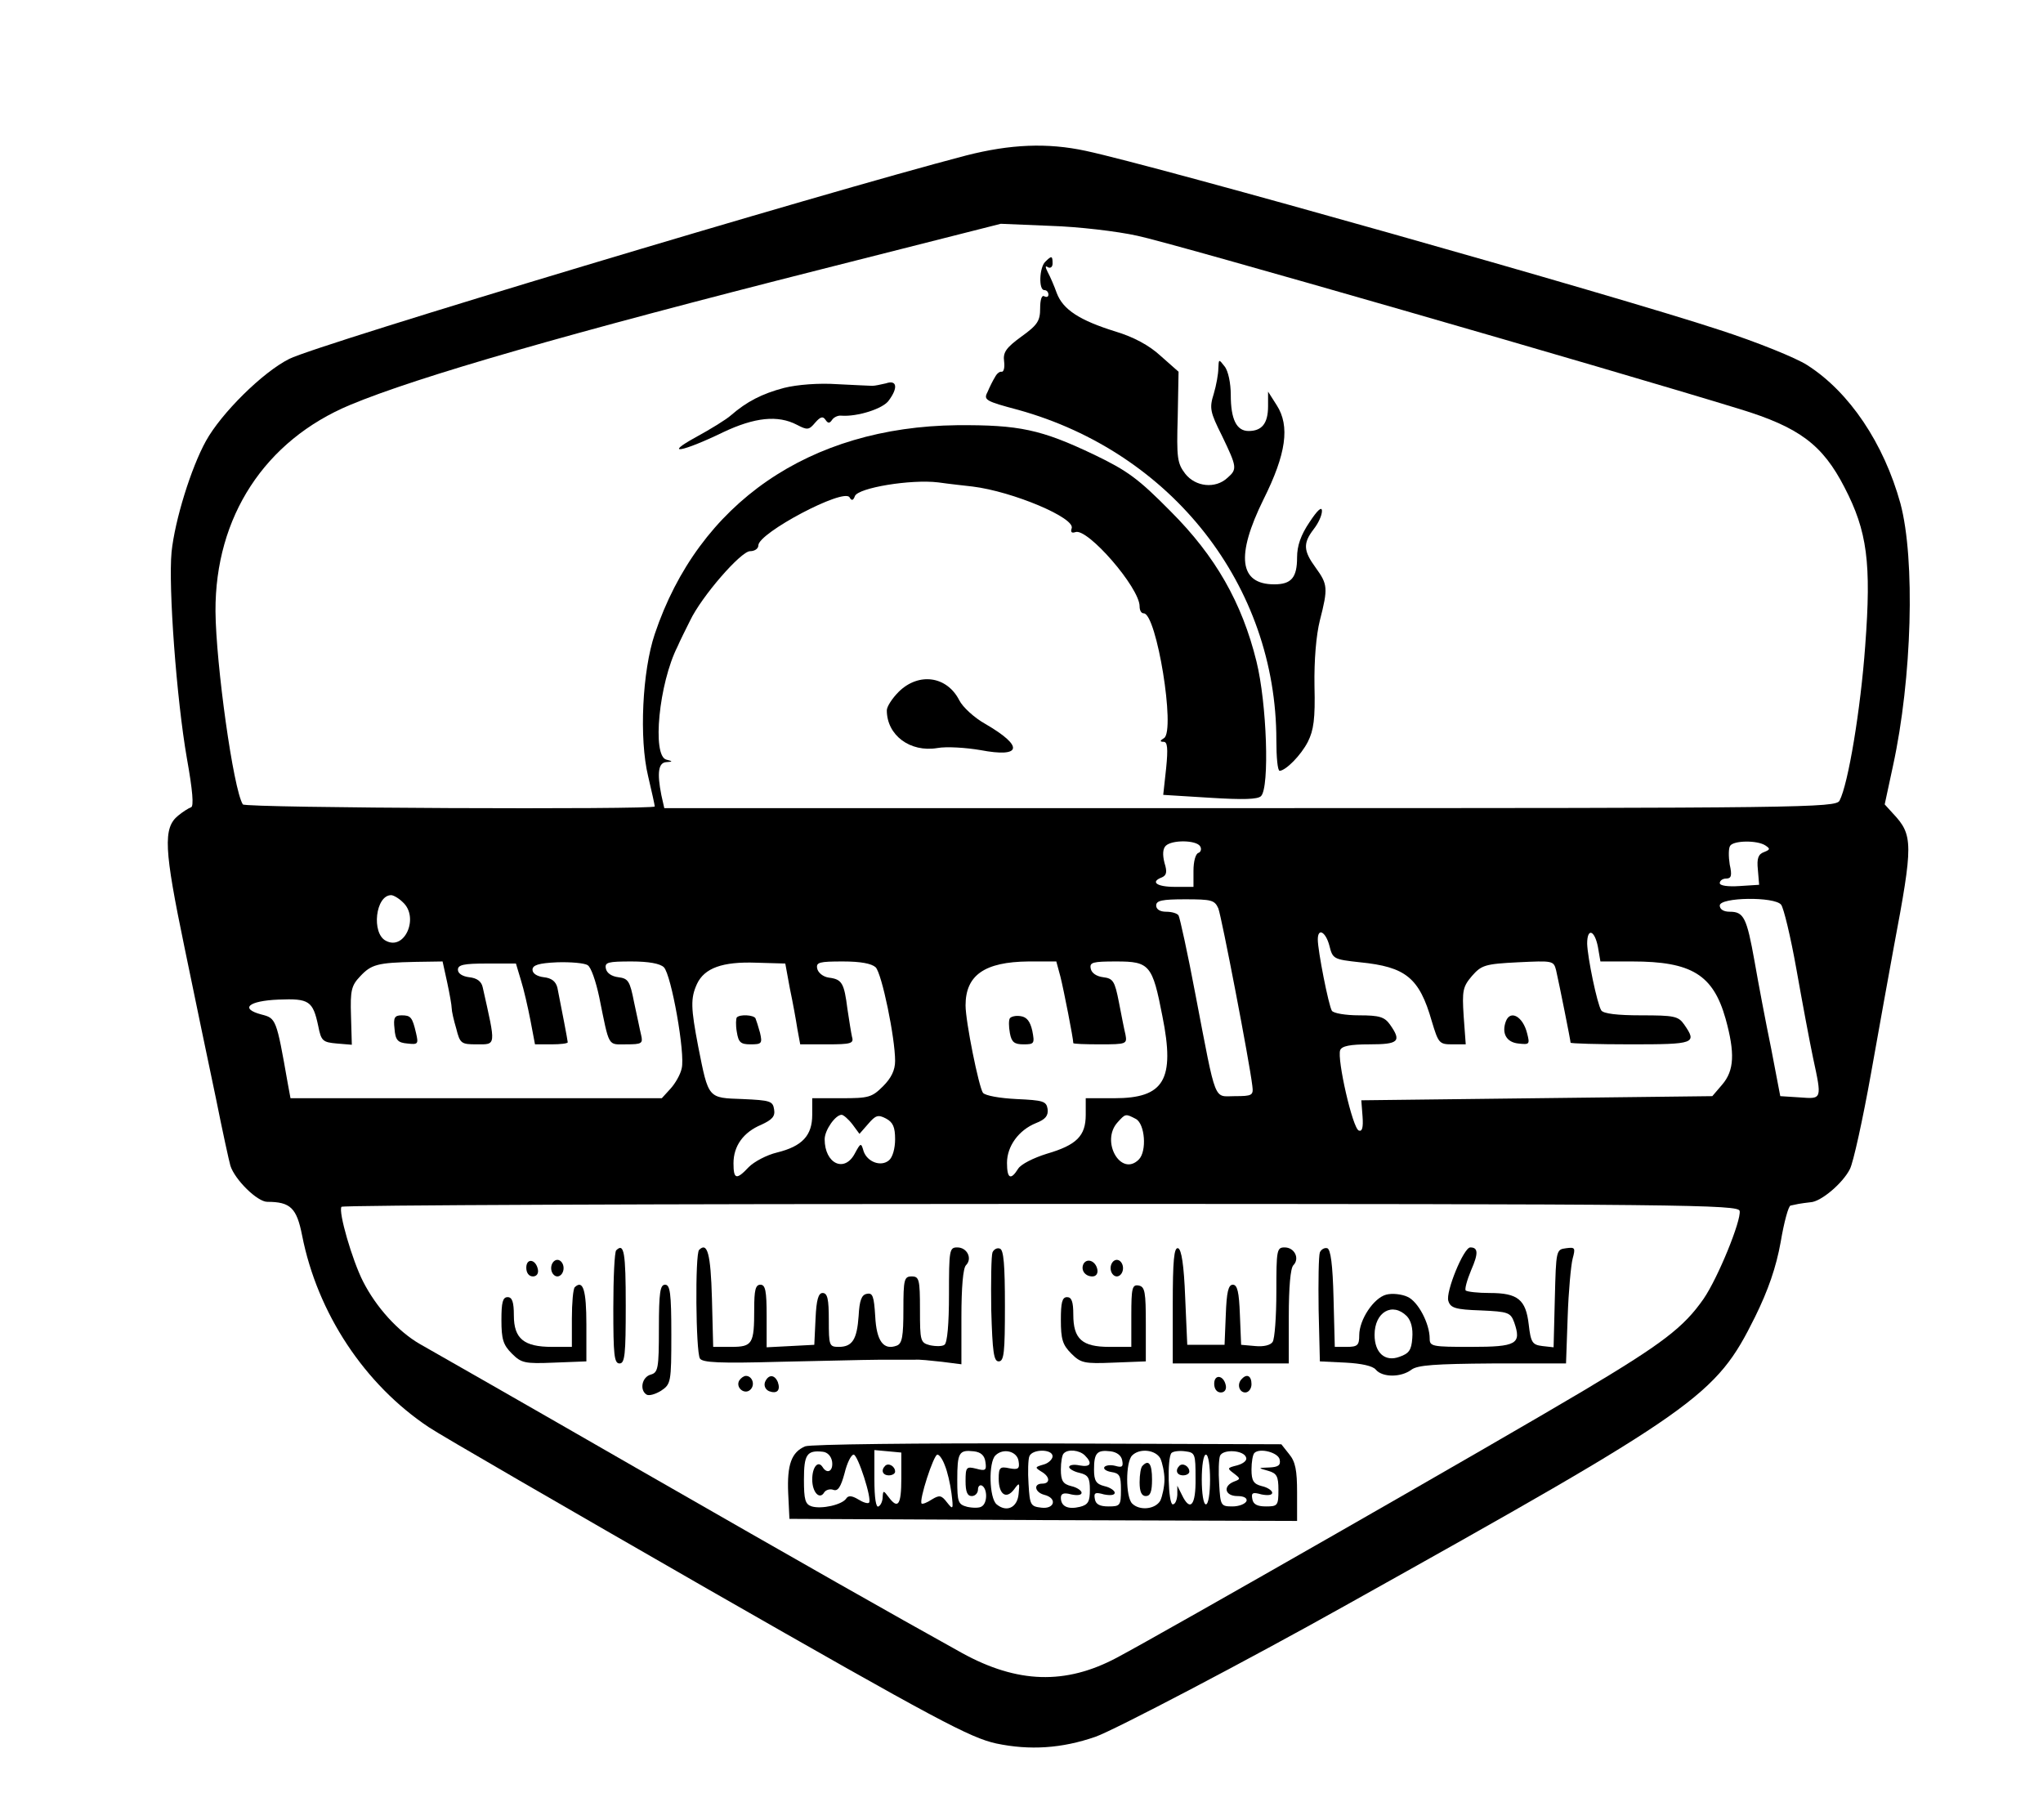
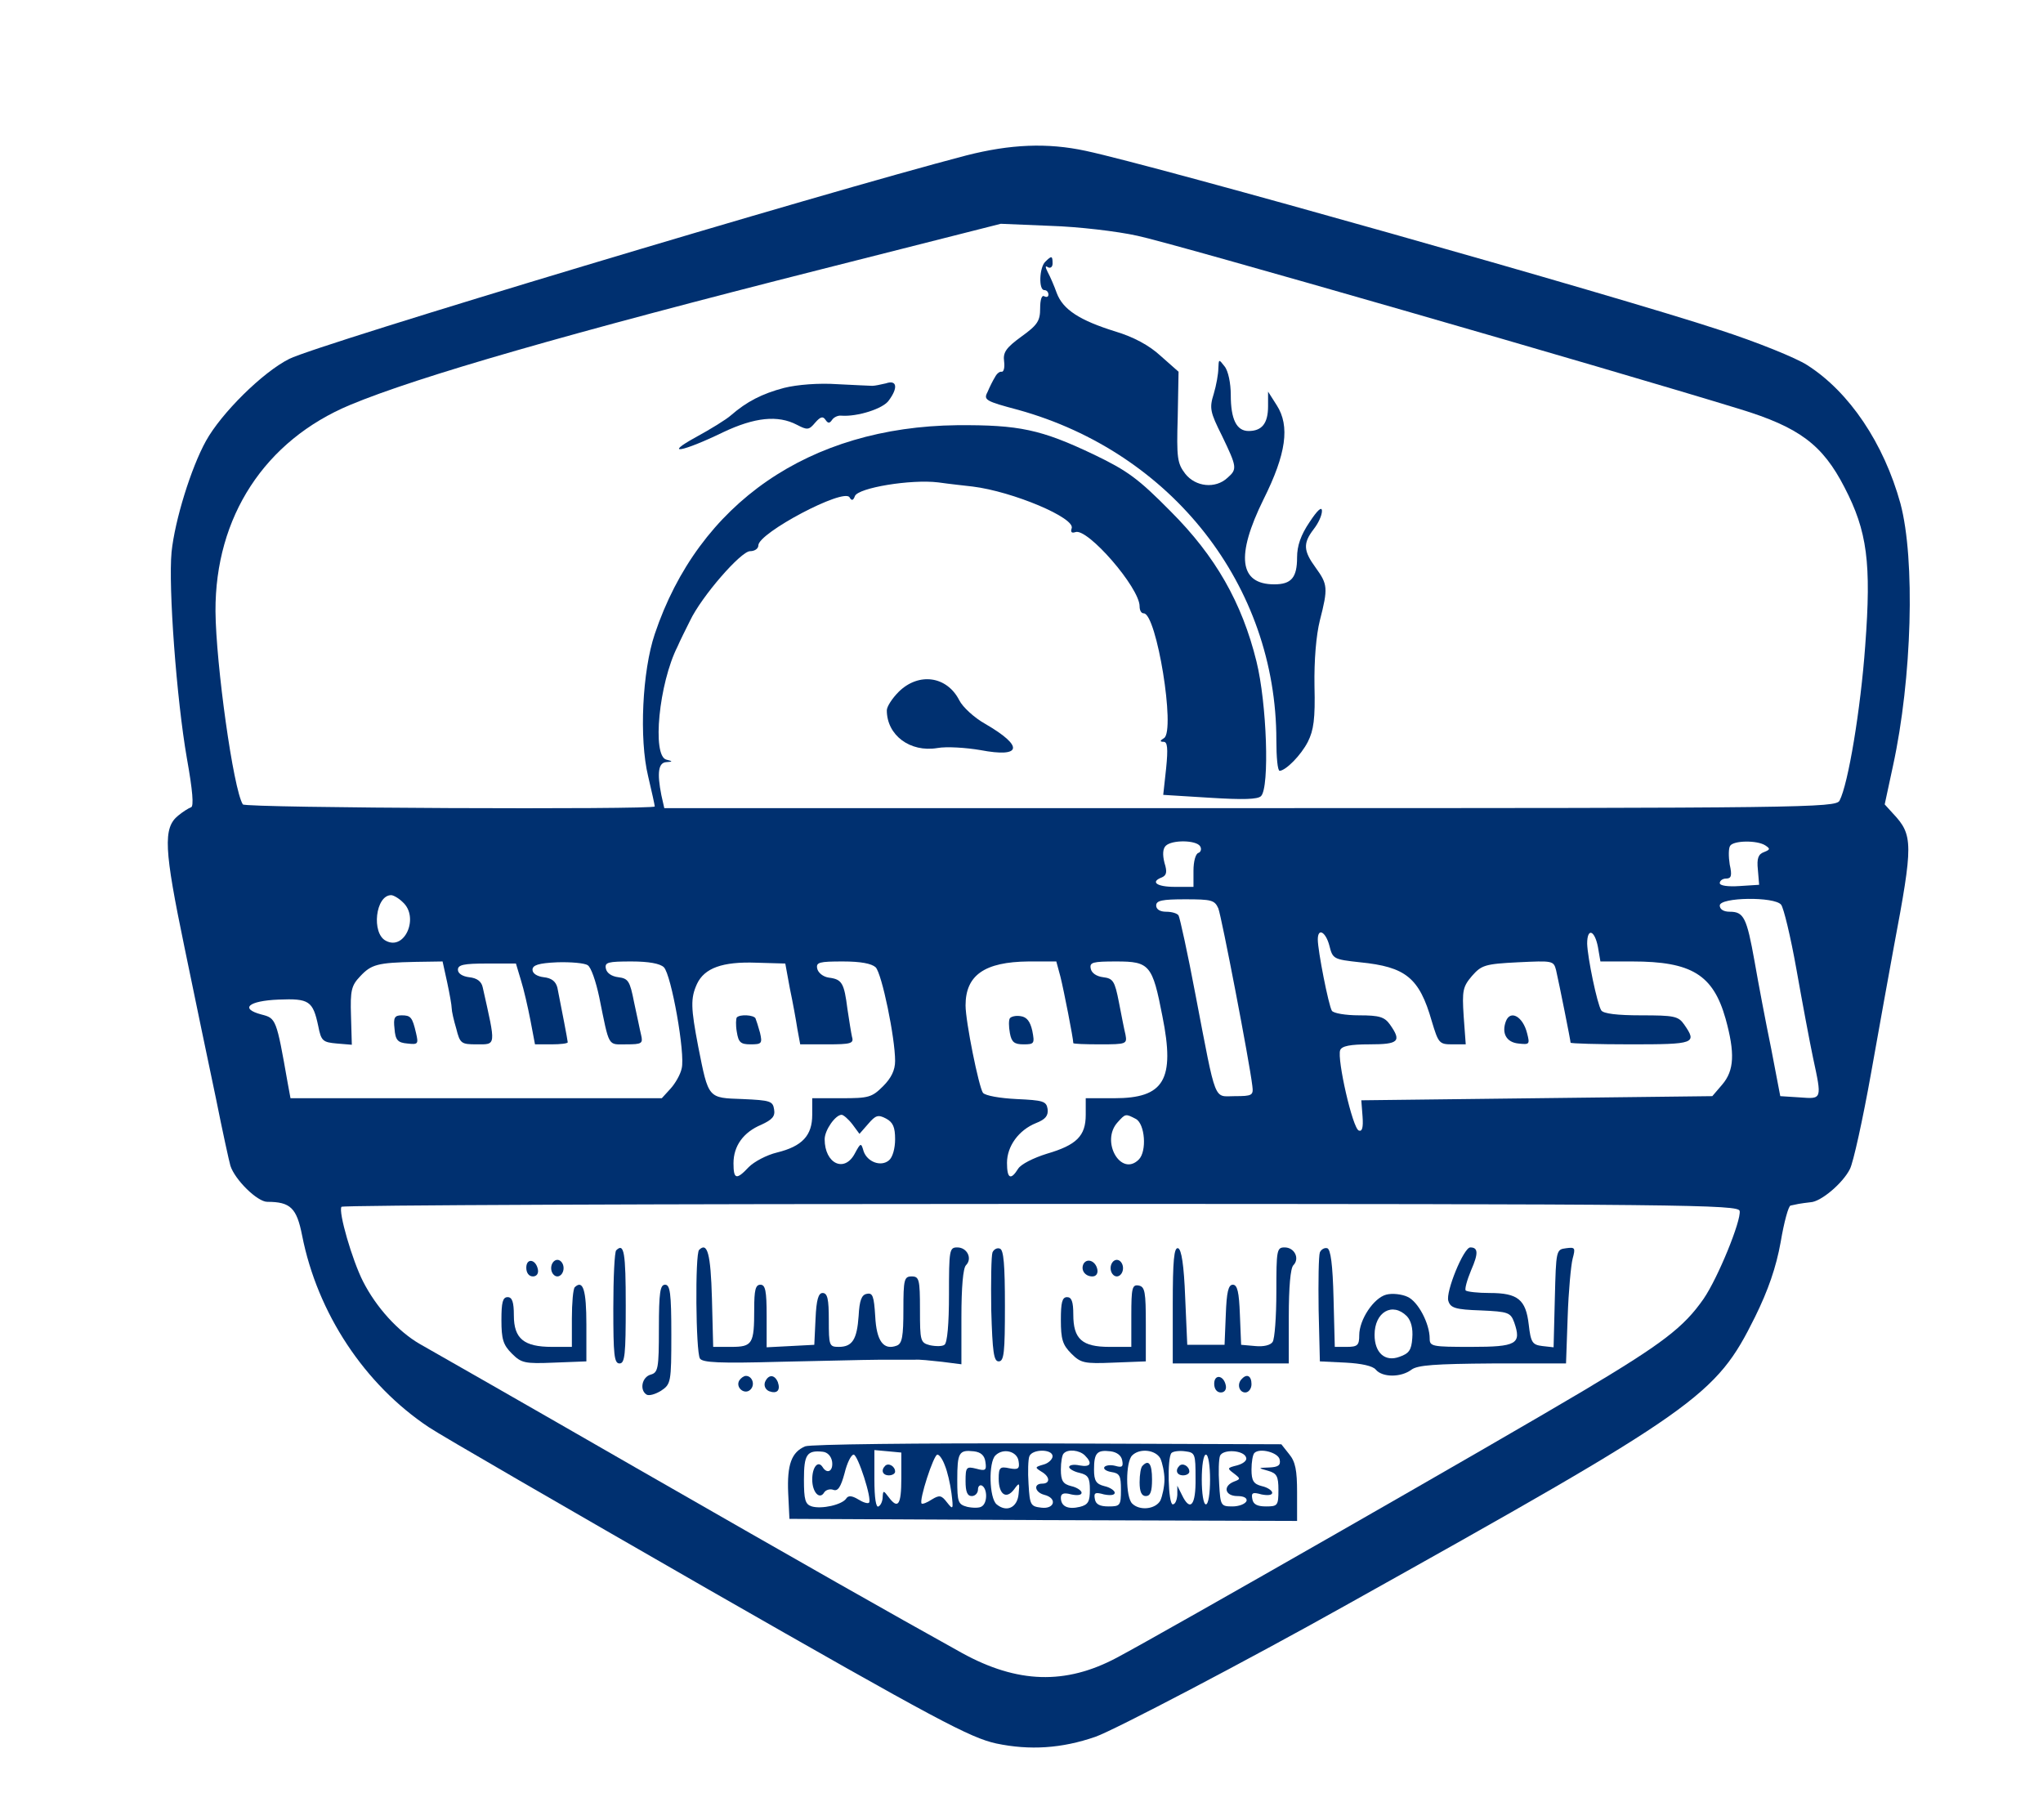
<svg xmlns="http://www.w3.org/2000/svg" version="1.0" width="493pt" height="439pt" viewBox="0 0 493 439" preserveAspectRatio="xMidYMid meet">
-   <g transform="translate(0,439) scale(0.1,-0.1)" fill="#000000" stroke="none">
+   <g transform="translate(0,439) scale(0.1,-0.1)" fill="#003070" stroke="none">
    <path d="M2332 4015 c-349 -91 -1565 -456 -1634 -491 -64 -32 -164 -131 -201 -198 -36 -65 -75 -191 -83 -268 -8 -84 12 -355 37 -498 14 -78 17 -116 10 -118 -6 -2 -20 -11 -31 -20 -37 -30 -34 -81 15 -317 25 -121 59 -285 76 -365 16 -80 32 -153 35 -163 11 -34 65 -87 89 -87 56 0 71 -15 84 -81 37 -188 151 -360 306 -463 28 -19 331 -194 674 -391 554 -317 632 -358 695 -372 81 -17 158 -12 239 16 44 15 370 186 602 316 856 478 895 506 990 697 32 65 51 120 62 181 8 48 19 88 24 88 5 1 14 3 19 4 6 1 19 3 29 4 25 1 78 46 95 80 8 15 31 119 51 231 20 113 45 250 55 305 47 249 47 270 -2 322 l-20 22 20 93 c46 211 54 498 18 633 -40 145 -123 269 -225 334 -26 17 -122 56 -212 85 -248 82 -1360 396 -1529 432 -93 20 -182 16 -288 -11z m413 -194 c79 -16 1144 -323 1453 -418 144 -44 200 -86 253 -189 55 -106 65 -182 50 -382 -11 -153 -41 -334 -62 -374 -9 -17 -87 -18 -1423 -18 l-1413 0 -7 31 c-11 55 -7 79 12 80 16 1 16 2 0 6 -35 9 -18 184 27 273 6 14 20 42 30 62 28 59 123 168 145 168 11 0 20 6 20 14 0 30 206 139 220 116 5 -9 9 -8 13 3 8 20 135 41 201 33 28 -4 66 -8 83 -10 97 -12 249 -76 239 -101 -3 -9 0 -12 9 -9 29 11 155 -134 155 -179 0 -10 4 -17 10 -17 31 0 77 -283 49 -301 -10 -6 -11 -9 -1 -9 9 0 11 -15 6 -64 l-7 -64 113 -7 c80 -5 115 -4 123 4 21 21 14 224 -11 325 -35 142 -99 254 -207 362 -78 79 -104 98 -185 137 -128 61 -181 72 -330 71 -357 -4 -624 -188 -730 -504 -30 -89 -38 -252 -16 -343 9 -38 16 -70 16 -73 0 -8 -989 -4 -994 5 -23 36 -65 339 -66 466 -1 228 119 412 325 498 163 68 528 173 1140 328 l430 109 120 -5 c66 -2 161 -13 210 -24z m151 -1473 c4 -6 2 -14 -4 -16 -7 -2 -12 -21 -12 -43 l0 -39 -45 0 c-44 0 -60 12 -31 23 11 5 13 13 6 35 -5 20 -4 34 3 41 15 15 74 14 83 -1z m1364 2 c12 -8 12 -10 -3 -16 -14 -5 -18 -15 -15 -43 l3 -36 -47 -3 c-29 -2 -48 1 -48 7 0 6 7 11 15 11 13 0 15 7 9 34 -3 19 -3 39 1 45 8 13 65 14 85 1z m-3288 -137 c40 -36 5 -118 -41 -93 -35 18 -25 110 13 110 5 0 18 -7 28 -17z m1968 -15 c8 -21 75 -369 82 -428 3 -23 0 -25 -42 -25 -52 0 -44 -22 -95 244 -19 101 -38 187 -41 192 -3 5 -16 9 -30 9 -15 0 -24 6 -24 15 0 12 14 15 70 15 64 0 71 -2 80 -22z m1358 9 c6 -7 23 -77 37 -156 14 -79 32 -175 40 -213 22 -102 22 -100 -32 -96 l-47 3 -22 115 c-13 63 -31 158 -40 210 -19 106 -26 120 -60 120 -15 0 -24 6 -24 15 0 20 132 22 148 2z m-1090 -99 c8 -32 10 -33 74 -40 110 -11 143 -37 173 -142 16 -53 18 -56 49 -56 l33 0 -5 68 c-4 62 -2 71 20 97 23 26 31 29 111 33 84 4 86 4 92 -19 8 -35 35 -170 35 -175 0 -2 65 -4 145 -4 155 0 161 2 129 48 -14 20 -24 22 -104 22 -57 0 -91 4 -96 12 -10 16 -33 127 -34 161 0 39 18 33 26 -8 l6 -35 77 0 c143 0 195 -32 225 -138 23 -83 21 -125 -8 -159 l-24 -28 -424 -5 -423 -5 3 -39 c2 -27 -1 -37 -9 -34 -15 5 -53 173 -45 194 4 10 24 14 71 14 70 0 78 7 49 48 -13 18 -25 22 -74 22 -33 0 -62 5 -66 11 -8 13 -34 145 -34 172 0 29 19 19 28 -15z m-2129 -88 c6 -28 11 -56 11 -63 0 -7 5 -29 11 -49 9 -36 12 -38 49 -38 48 0 47 -6 15 137 -3 15 -14 23 -33 25 -16 2 -27 9 -27 18 0 12 14 15 70 15 l70 0 12 -40 c7 -22 17 -66 23 -97 l11 -58 40 0 c21 0 39 2 39 5 0 4 -15 82 -25 132 -4 15 -14 23 -33 25 -16 2 -27 9 -27 18 0 11 14 16 60 18 33 1 66 -2 73 -7 8 -4 20 -39 28 -77 25 -123 20 -114 65 -114 38 0 41 2 36 23 -3 12 -10 48 -17 79 -10 51 -14 57 -38 60 -16 2 -28 10 -30 21 -3 15 5 17 62 17 41 0 69 -5 78 -14 18 -18 52 -209 43 -244 -3 -15 -16 -37 -27 -49 l-21 -23 -448 0 -448 0 -7 38 c-27 154 -28 155 -63 164 -53 14 -32 33 41 36 74 3 83 -3 96 -64 7 -36 11 -39 45 -42 l36 -3 -2 70 c-2 61 1 73 22 95 27 29 42 33 133 35 l66 1 11 -50z m827 -15 c7 -33 15 -77 18 -97 l7 -38 65 0 c57 0 65 2 60 18 -2 9 -7 40 -11 67 -8 63 -13 72 -45 76 -14 2 -26 12 -28 22 -3 15 5 17 62 17 43 0 69 -5 79 -14 15 -15 47 -170 47 -226 0 -22 -9 -41 -29 -61 -27 -27 -35 -29 -100 -29 l-71 0 0 -40 c0 -50 -24 -76 -85 -91 -25 -6 -55 -22 -68 -35 -30 -32 -37 -30 -37 9 0 42 24 75 67 93 26 12 34 20 31 37 -3 20 -9 22 -76 25 -84 3 -82 0 -107 126 -18 94 -19 117 -3 152 18 38 61 54 143 51 l70 -2 11 -60z m653 28 c8 -32 31 -149 31 -160 0 -2 29 -3 65 -3 63 0 65 1 61 23 -3 12 -10 48 -16 79 -10 51 -14 57 -38 60 -16 2 -28 10 -30 21 -3 15 5 17 62 17 80 0 87 -8 111 -132 31 -154 4 -198 -116 -198 l-69 0 0 -40 c0 -51 -22 -73 -94 -94 -32 -10 -62 -25 -69 -36 -18 -29 -27 -24 -27 14 0 40 28 79 70 96 23 9 30 18 28 34 -3 19 -11 21 -75 24 -40 2 -75 8 -81 15 -10 14 -42 172 -42 211 0 73 46 105 152 106 l67 0 10 -37z m-502 -356 l17 -23 21 24 c18 21 24 23 43 13 17 -9 22 -21 22 -50 0 -22 -6 -44 -15 -51 -19 -16 -52 -4 -61 22 -6 21 -7 21 -21 -5 -25 -48 -73 -25 -73 34 0 22 26 59 41 59 4 0 16 -10 26 -23z m684 13 c22 -12 27 -78 7 -98 -43 -43 -93 44 -51 90 19 21 19 21 44 8z m1457 -222 c4 -23 -52 -161 -87 -212 -48 -69 -99 -108 -292 -223 -203 -121 -1011 -583 -1124 -643 -124 -66 -240 -62 -373 11 -187 104 -358 201 -787 447 -264 152 -499 286 -522 299 -52 30 -105 88 -137 151 -26 51 -60 168 -52 180 2 4 762 7 1688 7 1562 0 1683 -2 1686 -17z" />
    <path d="M2522 3758 c-14 -14 -16 -68 -2 -68 6 0 10 -5 10 -11 0 -5 -4 -7 -10 -4 -6 4 -10 -8 -10 -29 0 -30 -6 -40 -45 -68 -37 -27 -45 -38 -42 -60 2 -15 -1 -26 -6 -25 -5 1 -12 -5 -16 -13 -5 -8 -13 -24 -18 -36 -10 -19 -5 -22 74 -43 371 -103 623 -424 623 -797 0 -41 3 -74 8 -74 15 1 51 37 68 70 14 28 18 55 16 135 -1 62 4 122 13 158 20 78 19 87 -10 127 -30 41 -31 59 -5 93 11 14 20 33 20 44 0 12 -11 2 -30 -27 -21 -31 -30 -57 -30 -85 0 -49 -14 -65 -55 -65 -85 0 -93 69 -26 205 55 110 64 177 32 227 l-21 33 0 -35 c0 -42 -15 -60 -47 -60 -29 0 -43 28 -43 87 0 28 -6 58 -15 69 -14 18 -14 18 -15 -5 0 -13 -5 -41 -11 -61 -11 -35 -9 -44 20 -102 36 -75 37 -80 13 -101 -29 -27 -77 -22 -102 10 -19 25 -21 38 -18 137 l2 109 -43 38 c-28 26 -66 46 -109 59 -87 27 -127 53 -142 93 -6 17 -16 40 -22 51 -6 12 -6 16 1 11 6 -3 11 1 11 9 0 19 -2 20 -18 4z" />
    <path d="M1892 3454 c-53 -14 -90 -33 -128 -66 -11 -10 -50 -34 -85 -53 -80 -44 -33 -36 66 12 76 36 132 42 178 18 25 -13 29 -13 44 5 13 15 19 16 25 7 6 -9 10 -9 16 0 4 6 14 11 22 10 39 -3 102 17 115 37 23 31 19 50 -7 41 -13 -3 -27 -6 -33 -6 -5 0 -44 2 -85 4 -44 3 -96 -1 -128 -9z" />
    <path d="M2169 2721 c-16 -16 -29 -36 -29 -45 0 -60 56 -102 122 -91 22 4 69 1 104 -5 100 -19 105 9 12 63 -27 15 -55 41 -63 57 -30 59 -98 68 -146 21z" />
    <path d="M3634 1926 c-11 -29 1 -51 30 -54 27 -3 28 -2 21 25 -10 40 -40 57 -51 29z" />
    <path d="M952 1908 c2 -28 8 -34 31 -36 26 -3 27 -1 21 25 -9 39 -13 43 -35 43 -17 0 -20 -6 -17 -32z" />
    <path d="M1778 1935 c-2 -3 -3 -18 0 -35 4 -25 9 -30 33 -30 27 0 29 2 23 28 -4 15 -9 30 -11 35 -5 8 -37 10 -45 2z" />
    <path d="M2437 1933 c-3 -4 -3 -20 0 -36 4 -22 11 -27 33 -27 26 0 27 2 21 33 -5 22 -13 33 -28 35 -12 2 -23 -1 -26 -5z" />
    <path d="M1487 1373 c-4 -3 -7 -66 -7 -140 0 -112 2 -133 15 -133 13 0 15 22 15 140 0 128 -4 152 -23 133z" />
    <path d="M1687 1374 c-10 -10 -8 -246 2 -262 6 -10 48 -12 192 -8 223 5 219 5 269 5 22 0 48 0 58 0 9 1 38 -2 65 -5 l47 -6 0 114 c0 72 4 118 11 125 16 16 3 43 -21 43 -19 0 -20 -6 -20 -114 0 -70 -4 -117 -11 -121 -5 -4 -21 -4 -35 -1 -23 6 -24 10 -24 86 0 73 -2 80 -20 80 -18 0 -20 -7 -20 -80 0 -65 -3 -82 -16 -87 -32 -12 -49 11 -52 71 -3 48 -6 57 -20 54 -13 -2 -18 -16 -20 -53 -4 -57 -15 -75 -48 -75 -23 0 -24 3 -24 65 0 50 -3 65 -15 65 -10 0 -15 -16 -17 -62 l-3 -63 -57 -3 -58 -3 0 76 c0 60 -3 75 -15 75 -12 0 -15 -13 -15 -59 0 -84 -4 -91 -56 -91 l-43 0 -3 117 c-3 108 -11 137 -31 117z" />
    <path d="M2395 1368 c-3 -8 -4 -70 -3 -139 3 -102 6 -124 18 -124 13 0 15 22 15 134 0 99 -3 135 -12 138 -7 3 -15 -2 -18 -9z" />
    <path d="M2830 1241 l0 -141 140 0 140 0 0 113 c0 71 4 117 11 124 16 16 3 43 -21 43 -19 0 -20 -6 -20 -107 0 -60 -4 -114 -9 -121 -5 -8 -22 -12 -42 -10 l-34 3 -3 73 c-2 54 -6 72 -17 72 -11 0 -15 -18 -17 -72 l-3 -73 -45 0 -45 0 -5 114 c-3 79 -9 116 -17 119 -10 3 -13 -29 -13 -137z" />
    <path d="M3185 1368 c-3 -8 -4 -70 -3 -139 l3 -124 62 -3 c38 -2 66 -8 73 -17 16 -19 61 -19 86 0 15 11 56 14 196 15 l177 0 4 113 c2 61 8 125 12 140 7 26 6 28 -16 25 -24 -3 -24 -5 -27 -121 l-3 -118 -27 3 c-24 3 -28 8 -33 52 -7 60 -26 76 -94 76 -29 0 -54 3 -58 6 -3 3 3 25 13 49 18 41 17 55 -2 55 -16 0 -60 -108 -53 -129 5 -17 17 -21 78 -23 67 -3 72 -5 81 -29 18 -52 6 -59 -104 -59 -94 0 -100 1 -100 20 0 36 -28 90 -54 101 -13 6 -36 9 -51 5 -30 -8 -65 -60 -65 -98 0 -24 -4 -28 -30 -28 l-29 0 -3 117 c-2 82 -7 118 -15 121 -7 2 -15 -3 -18 -10z m210 -154 c10 -11 15 -29 13 -53 -2 -29 -8 -37 -31 -45 -35 -13 -60 10 -60 53 0 55 43 80 78 45z" />
    <path d="M1270 1331 c0 -12 6 -21 16 -21 9 0 14 7 12 17 -5 25 -28 28 -28 4z" />
    <path d="M1330 1330 c0 -11 7 -20 15 -20 8 0 15 9 15 20 0 11 -7 20 -15 20 -8 0 -15 -9 -15 -20z" />
    <path d="M2615 1341 c-8 -15 3 -31 21 -31 9 0 14 7 12 17 -4 20 -24 28 -33 14z" />
    <path d="M2680 1330 c0 -11 7 -20 15 -20 8 0 15 9 15 20 0 11 -7 20 -15 20 -8 0 -15 -9 -15 -20z" />
    <path d="M1387 1284 c-4 -4 -7 -38 -7 -76 l0 -68 -48 0 c-68 0 -92 20 -92 76 0 32 -4 44 -15 44 -12 0 -15 -13 -15 -55 0 -46 4 -60 25 -81 23 -23 31 -25 102 -22 l78 3 0 89 c0 83 -8 109 -28 90z" />
    <path d="M1590 1184 c0 -97 -2 -106 -20 -111 -21 -6 -27 -37 -10 -48 6 -4 22 1 35 9 24 16 25 20 25 136 0 100 -3 120 -15 120 -12 0 -15 -18 -15 -106z" />
    <path d="M2730 1216 l0 -76 -53 0 c-66 0 -87 19 -87 78 0 31 -4 42 -15 42 -12 0 -15 -13 -15 -55 0 -46 4 -60 25 -81 23 -23 31 -25 102 -22 l78 3 0 90 c0 77 -2 90 -17 93 -16 3 -18 -6 -18 -72z" />
    <path d="M1784 1059 c-10 -17 13 -36 27 -22 12 12 4 33 -11 33 -5 0 -12 -5 -16 -11z" />
    <path d="M1846 1055 c-3 -9 1 -18 10 -22 19 -7 28 2 21 22 -8 19 -23 19 -31 0z" />
    <path d="M2930 1051 c0 -12 6 -21 16 -21 9 0 14 7 12 17 -5 25 -28 28 -28 4z" />
    <path d="M2997 1063 c-13 -12 -7 -33 8 -33 8 0 15 9 15 20 0 20 -11 26 -23 13z" />
    <path d="M1943 900 c-33 -14 -44 -44 -41 -113 l3 -62 613 -3 612 -2 0 69 c0 53 -4 74 -19 92 l-19 24 -564 2 c-312 1 -573 -2 -585 -7z m65 -37 c3 -23 -12 -31 -23 -13 -11 17 -25 0 -25 -30 0 -31 18 -50 29 -31 4 6 14 9 22 6 11 -4 18 7 27 40 6 25 16 45 22 45 10 0 45 -108 37 -116 -3 -3 -15 1 -26 8 -15 9 -24 10 -29 2 -10 -15 -59 -26 -83 -19 -16 5 -19 16 -19 65 0 60 7 71 45 67 12 -1 21 -11 23 -24z m167 -40 c0 -65 -8 -76 -31 -45 -12 16 -13 16 -14 0 0 -9 -4 -20 -10 -23 -6 -4 -10 20 -10 65 l0 71 33 -3 32 -3 0 -62z m203 39 c3 -20 0 -22 -22 -16 -24 6 -26 4 -26 -30 0 -25 4 -36 15 -36 8 0 15 7 15 16 0 8 5 12 10 9 13 -8 13 -42 -1 -50 -5 -4 -21 -4 -35 -1 -22 6 -24 11 -24 65 0 66 4 73 40 69 17 -2 26 -10 28 -26z m80 2 c3 -18 -1 -21 -22 -17 -23 5 -26 2 -26 -25 0 -38 18 -51 37 -26 13 18 14 17 11 -11 -3 -33 -29 -45 -53 -25 -18 15 -20 101 -3 118 19 19 53 10 56 -14z m82 12 c0 -7 -10 -17 -22 -20 -21 -6 -21 -7 -5 -17 21 -12 22 -29 2 -29 -22 0 -18 -21 5 -27 32 -8 25 -35 -7 -31 -26 3 -28 6 -31 57 -2 29 -1 60 2 67 7 18 56 18 56 0z m78 2 c19 -19 14 -29 -13 -24 -14 3 -25 1 -25 -4 0 -4 11 -11 25 -14 21 -5 25 -12 25 -41 0 -28 -4 -36 -24 -41 -29 -7 -46 1 -46 22 0 10 7 13 25 8 14 -3 25 -2 25 4 0 5 -11 13 -25 16 -20 5 -25 13 -25 40 0 18 3 36 7 39 10 11 38 8 51 -5z m90 -12 c3 -15 0 -18 -17 -13 -12 3 -23 1 -26 -3 -3 -5 5 -10 17 -12 20 -3 23 -9 23 -43 0 -38 -2 -40 -30 -40 -21 0 -31 5 -33 18 -3 15 1 17 22 11 15 -3 26 -2 26 4 0 5 -11 13 -25 16 -20 5 -25 13 -25 40 0 40 7 48 40 44 15 -2 26 -10 28 -22z m92 5 c5 -11 10 -34 10 -51 0 -17 -5 -40 -10 -51 -12 -21 -50 -25 -68 -7 -16 16 -16 100 0 116 18 18 56 14 68 -7z m85 -48 c1 -66 -13 -82 -33 -40 l-11 22 0 -22 c-1 -13 -5 -23 -11 -23 -11 0 -14 113 -3 124 4 4 19 6 33 4 24 -3 25 -6 25 -65z m122 50 c3 -7 -7 -15 -22 -19 -24 -6 -24 -7 -8 -19 17 -13 17 -14 1 -20 -28 -11 -22 -35 8 -35 16 0 24 -5 22 -12 -3 -7 -18 -13 -34 -13 -28 0 -29 2 -32 54 -2 29 -1 60 2 68 7 17 58 14 63 -4z m81 -5 c3 -14 -4 -18 -25 -19 -28 -1 -28 -1 -3 -8 21 -6 25 -13 25 -46 0 -38 -2 -40 -30 -40 -21 0 -31 5 -33 18 -3 15 1 17 22 11 15 -3 26 -2 26 4 0 5 -11 13 -25 16 -20 5 -25 13 -25 40 0 18 3 36 7 40 13 13 58 1 61 -16z m-808 -14 c6 -14 13 -44 16 -67 5 -40 4 -41 -11 -22 -13 17 -18 18 -36 7 -12 -8 -23 -12 -25 -10 -7 7 29 118 38 118 5 0 13 -12 18 -26z m640 -34 c0 -33 -4 -60 -10 -60 -6 0 -10 27 -10 60 0 33 4 60 10 60 6 0 10 -27 10 -60z" />
    <path d="M2136 853 c-11 -11 -6 -23 9 -23 8 0 15 4 15 9 0 13 -16 22 -24 14z" />
    <path d="M2757 853 c-4 -3 -7 -21 -7 -40 0 -23 5 -33 15 -33 11 0 15 11 15 40 0 38 -8 49 -23 33z" />
    <path d="M2846 853 c-11 -11 -6 -23 9 -23 8 0 15 4 15 9 0 13 -16 22 -24 14z" />
  </g>
</svg>
